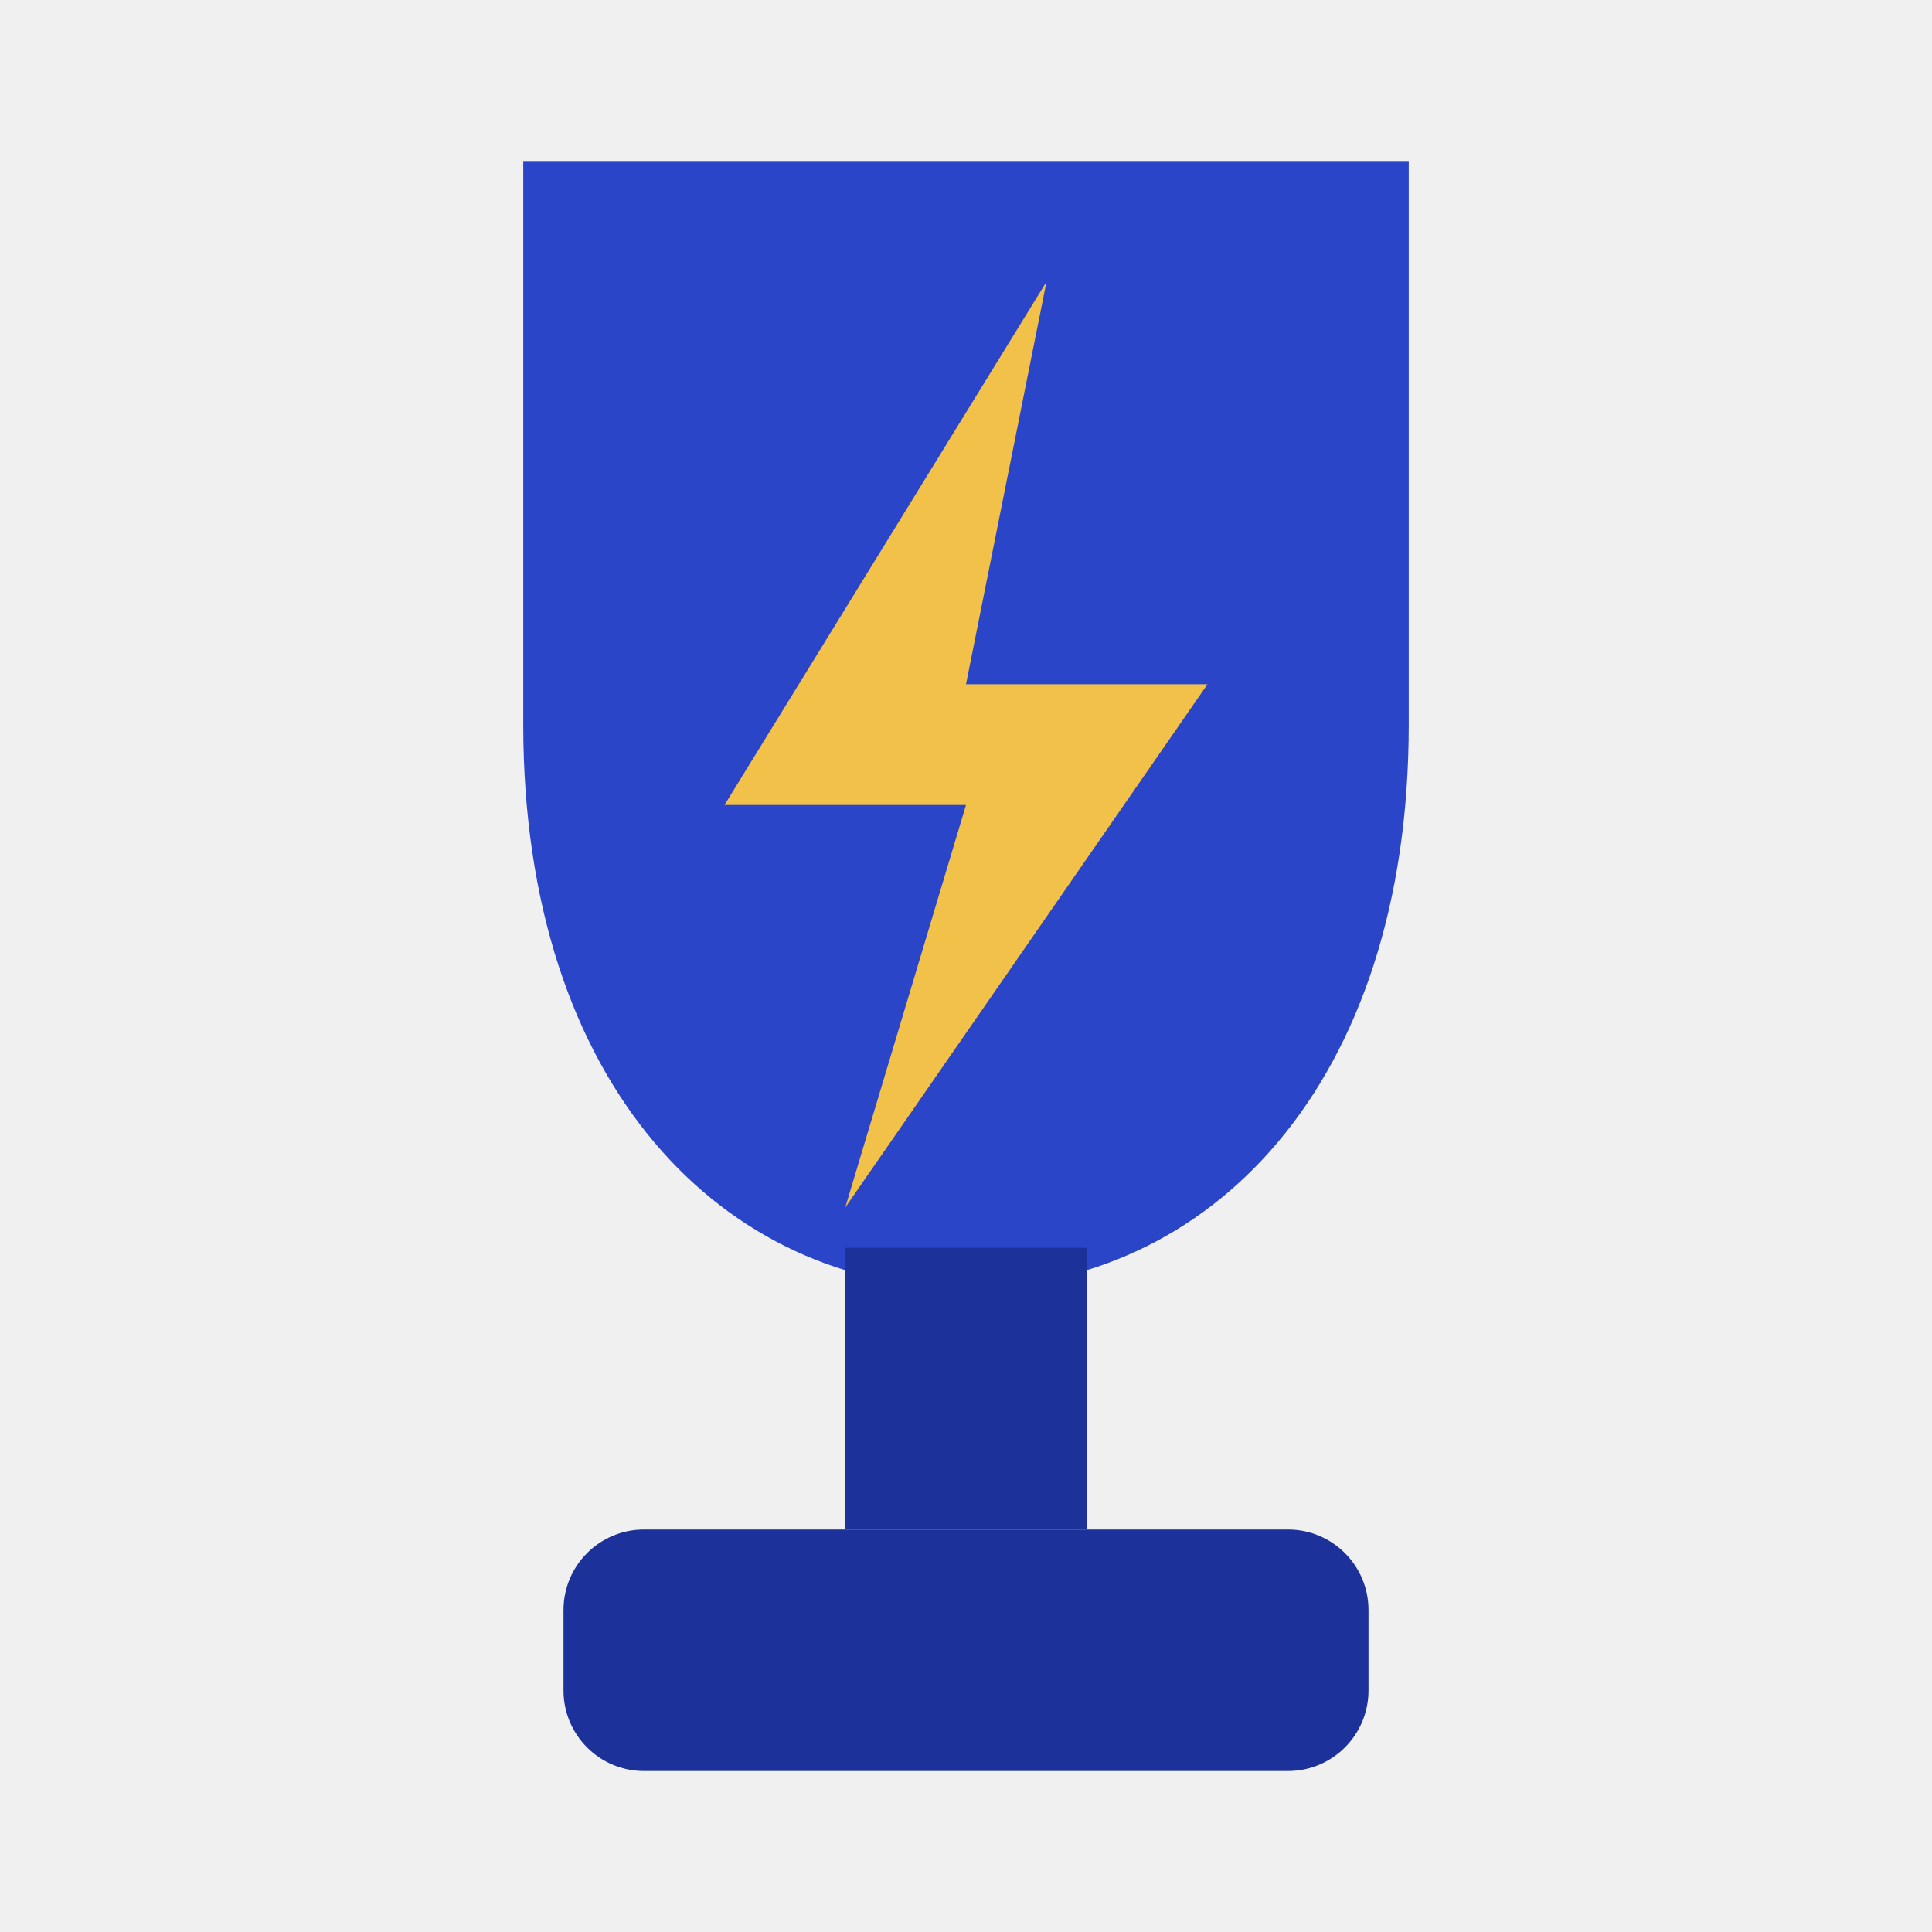
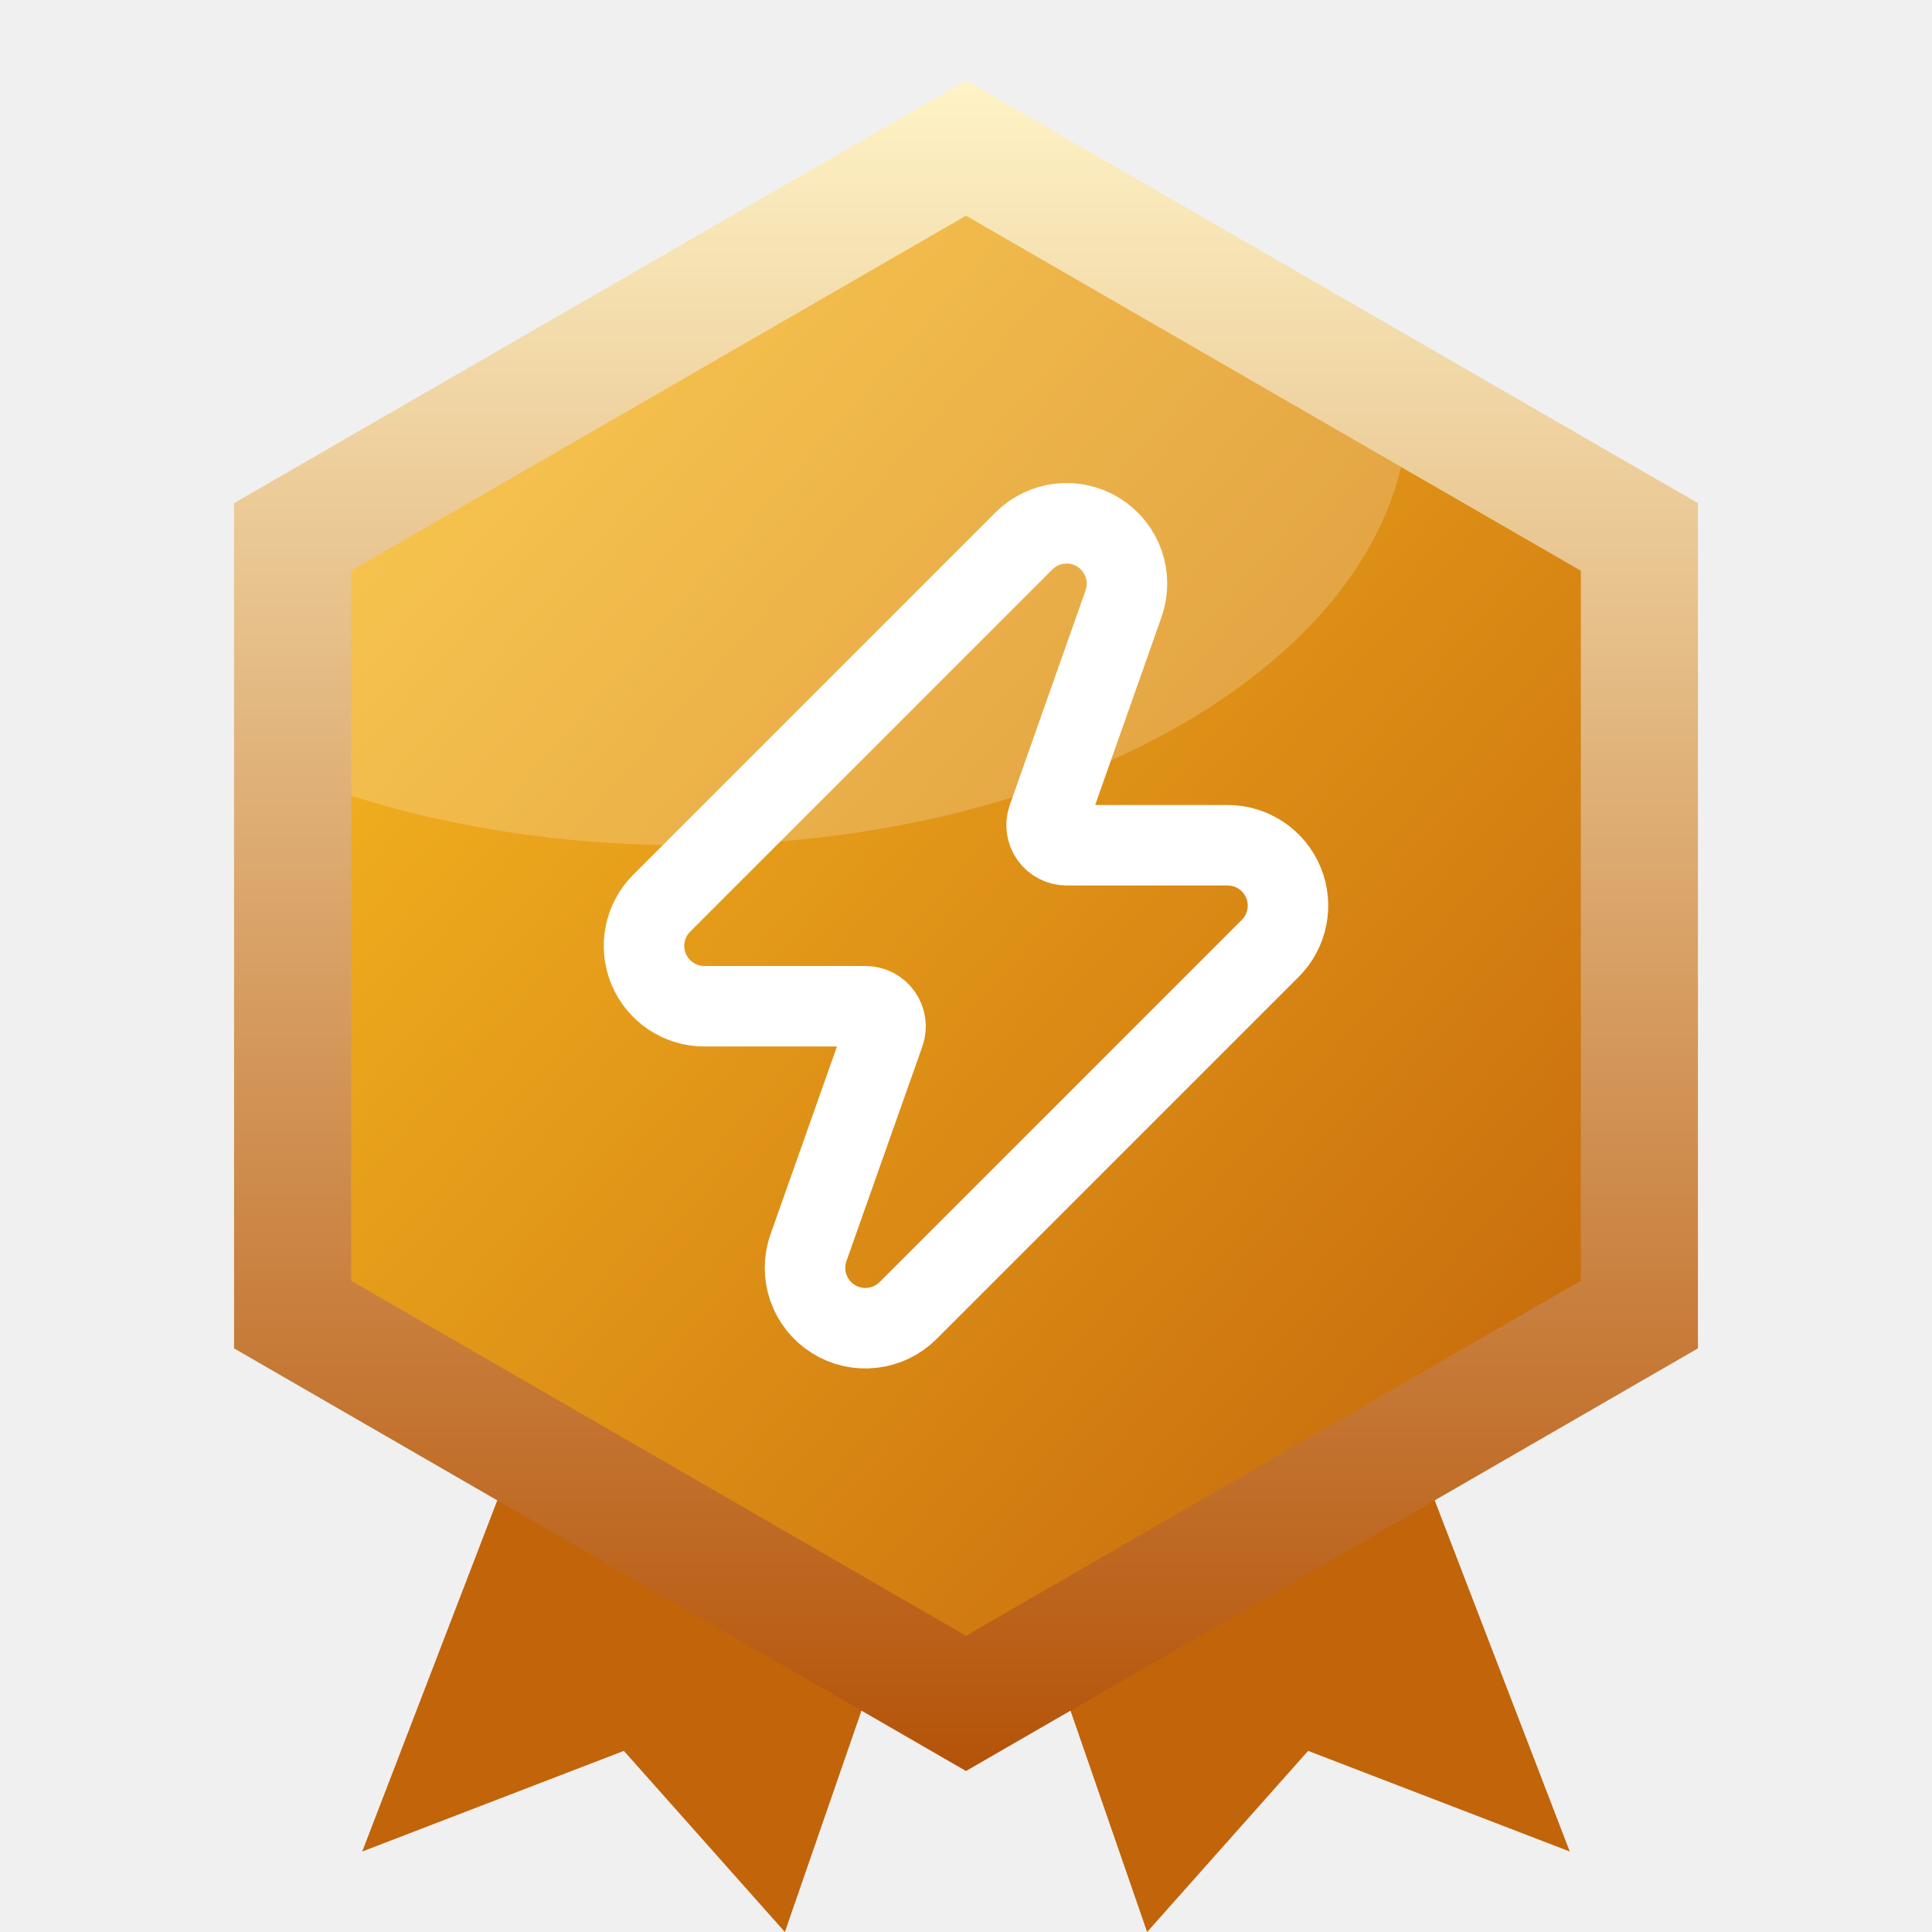
- <svg xmlns="http://www.w3.org/2000/svg" viewBox="0 0 48 48">
-   <path d="M13 4h22v14c0 9-5 14-11 14S13 27 13 18z" fill="#2b45c9" />
-   <path d="M26 7l-8 13h6l-3 10 9-13h-6z" fill="#f2c14a" />
-   <rect x="21" y="31" width="6" height="7" fill="#1d319a" />
-   <rect x="14" y="38" width="20" height="6" rx="2" fill="#1d319a" />
+ <svg xmlns="http://www.w3.org/2000/svg" viewBox="0 0 96 96">
+   <defs>
+     <linearGradient id="r" x1="0" y1="0" x2="0" y2="1">
+       <stop offset="0" stop-color="#fef3c7" />
+       <stop offset="1" stop-color="#b45309" />
+     </linearGradient>
+     <linearGradient id="f" x1="0" y1="0" x2="1" y2="1">
+       <stop offset="0" stop-color="#fbbf24" />
+       <stop offset="1" stop-color="#c2640a" />
+     </linearGradient>
+     <clipPath id="c">
+       <polygon points="78.55,63.64 48.00,81.28 17.45,63.64 17.45,28.36 48.00,10.72 78.55,28.36" fill="#000" stroke-linejoin="round" />
+     </clipPath>
+   </defs>
+   <path d="M28 66 18 92l13-5 8 9 9-26z" fill="#c2640a" />
+   <path d="M68 66l10 26-13-5-8 9-9-26z" fill="#c2640a" />
+   <polygon points="84.37,67.00 48.00,88.00 11.63,67.00 11.63,25.00 48.00,4.00 84.37,25.00" fill="url(#r)" stroke-linejoin="round" />
+   <polygon points="78.55,63.64 48.00,81.28 17.45,63.64 17.45,28.36 48.00,10.72 78.55,28.36" fill="url(#f)" stroke-linejoin="round" />
+   <g clip-path="url(#c)">
+     <ellipse cx="34" cy="20" rx="36" ry="22" fill="#fff" opacity=".2" />
+   </g>
+   <g transform="translate(24 22) scale(2)" fill="none" stroke="#fff" stroke-width="2" stroke-linecap="round" stroke-linejoin="round">
+     <path d="M15.914 4a1.5 1.5 0 00-2.474-1.561l-9 9A1.5 1.5 0 005.5 14h4.002a.5.5 0 01.471.666L8.086 20a1.5 1.5 0 002.475 1.56l9-9A1.5 1.5 0 0018.5 10h-3.997a.5.5 0 01-.472-.667z" />
+   </g>
</svg>
